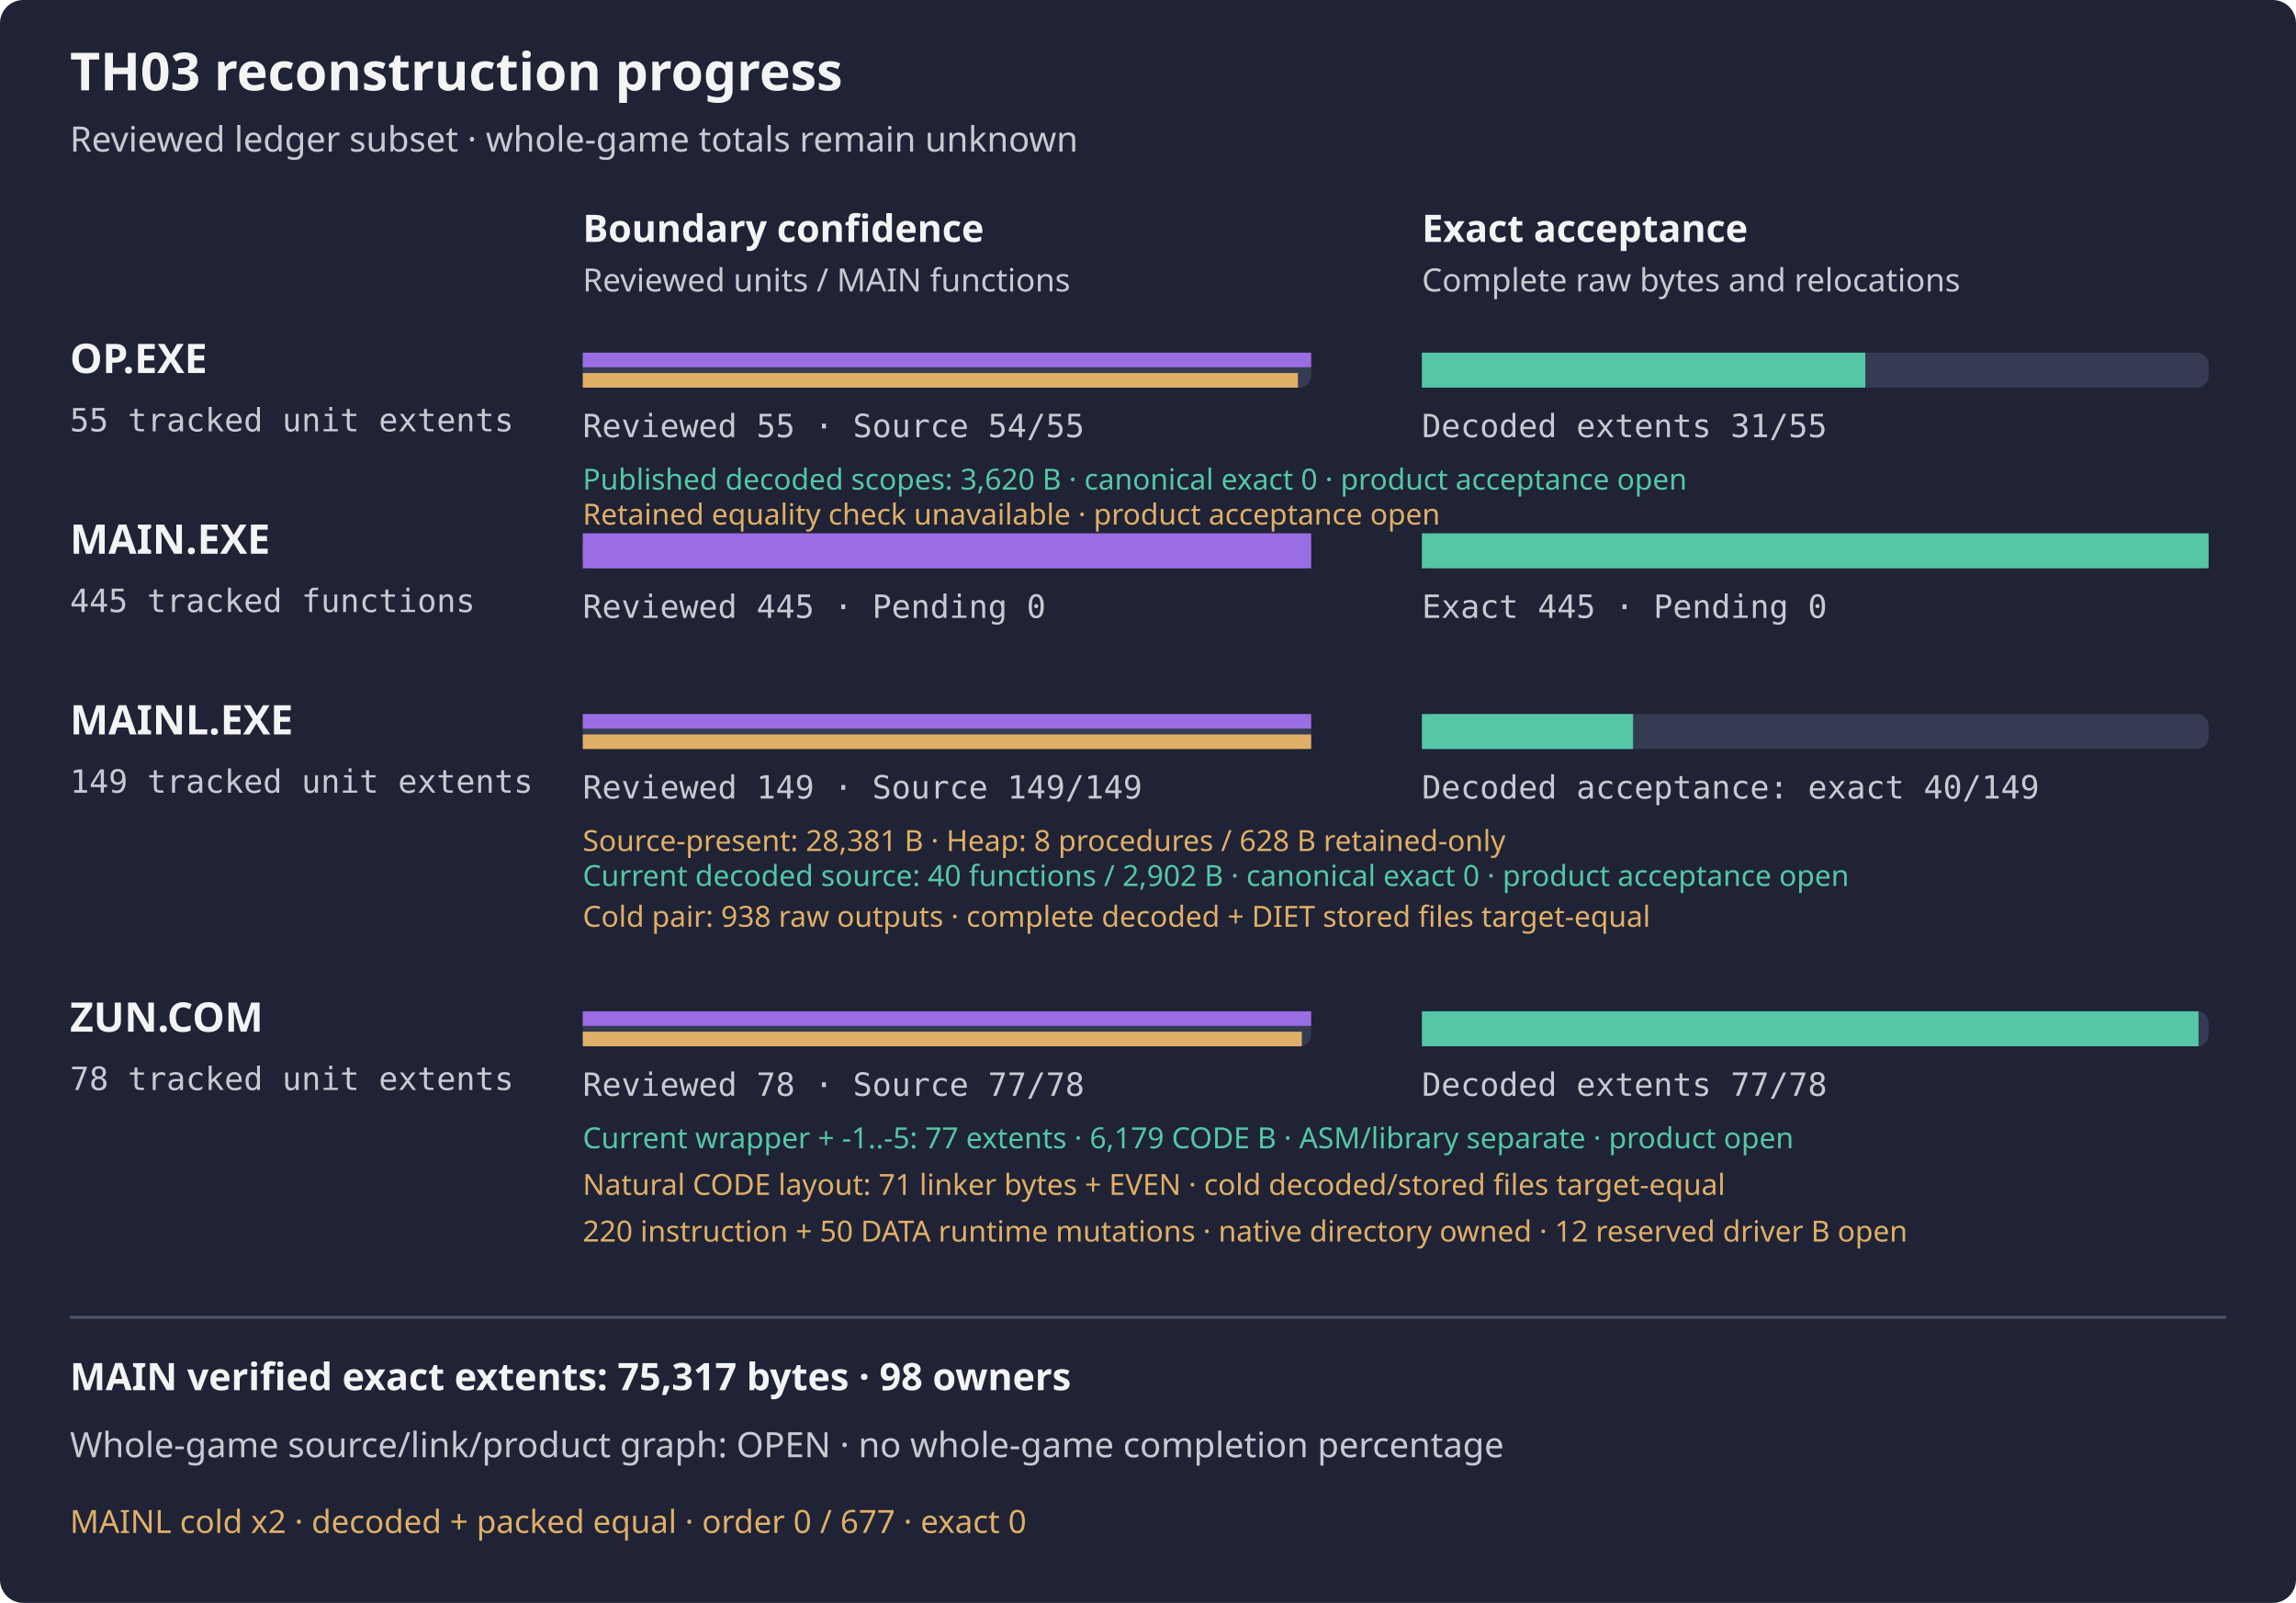
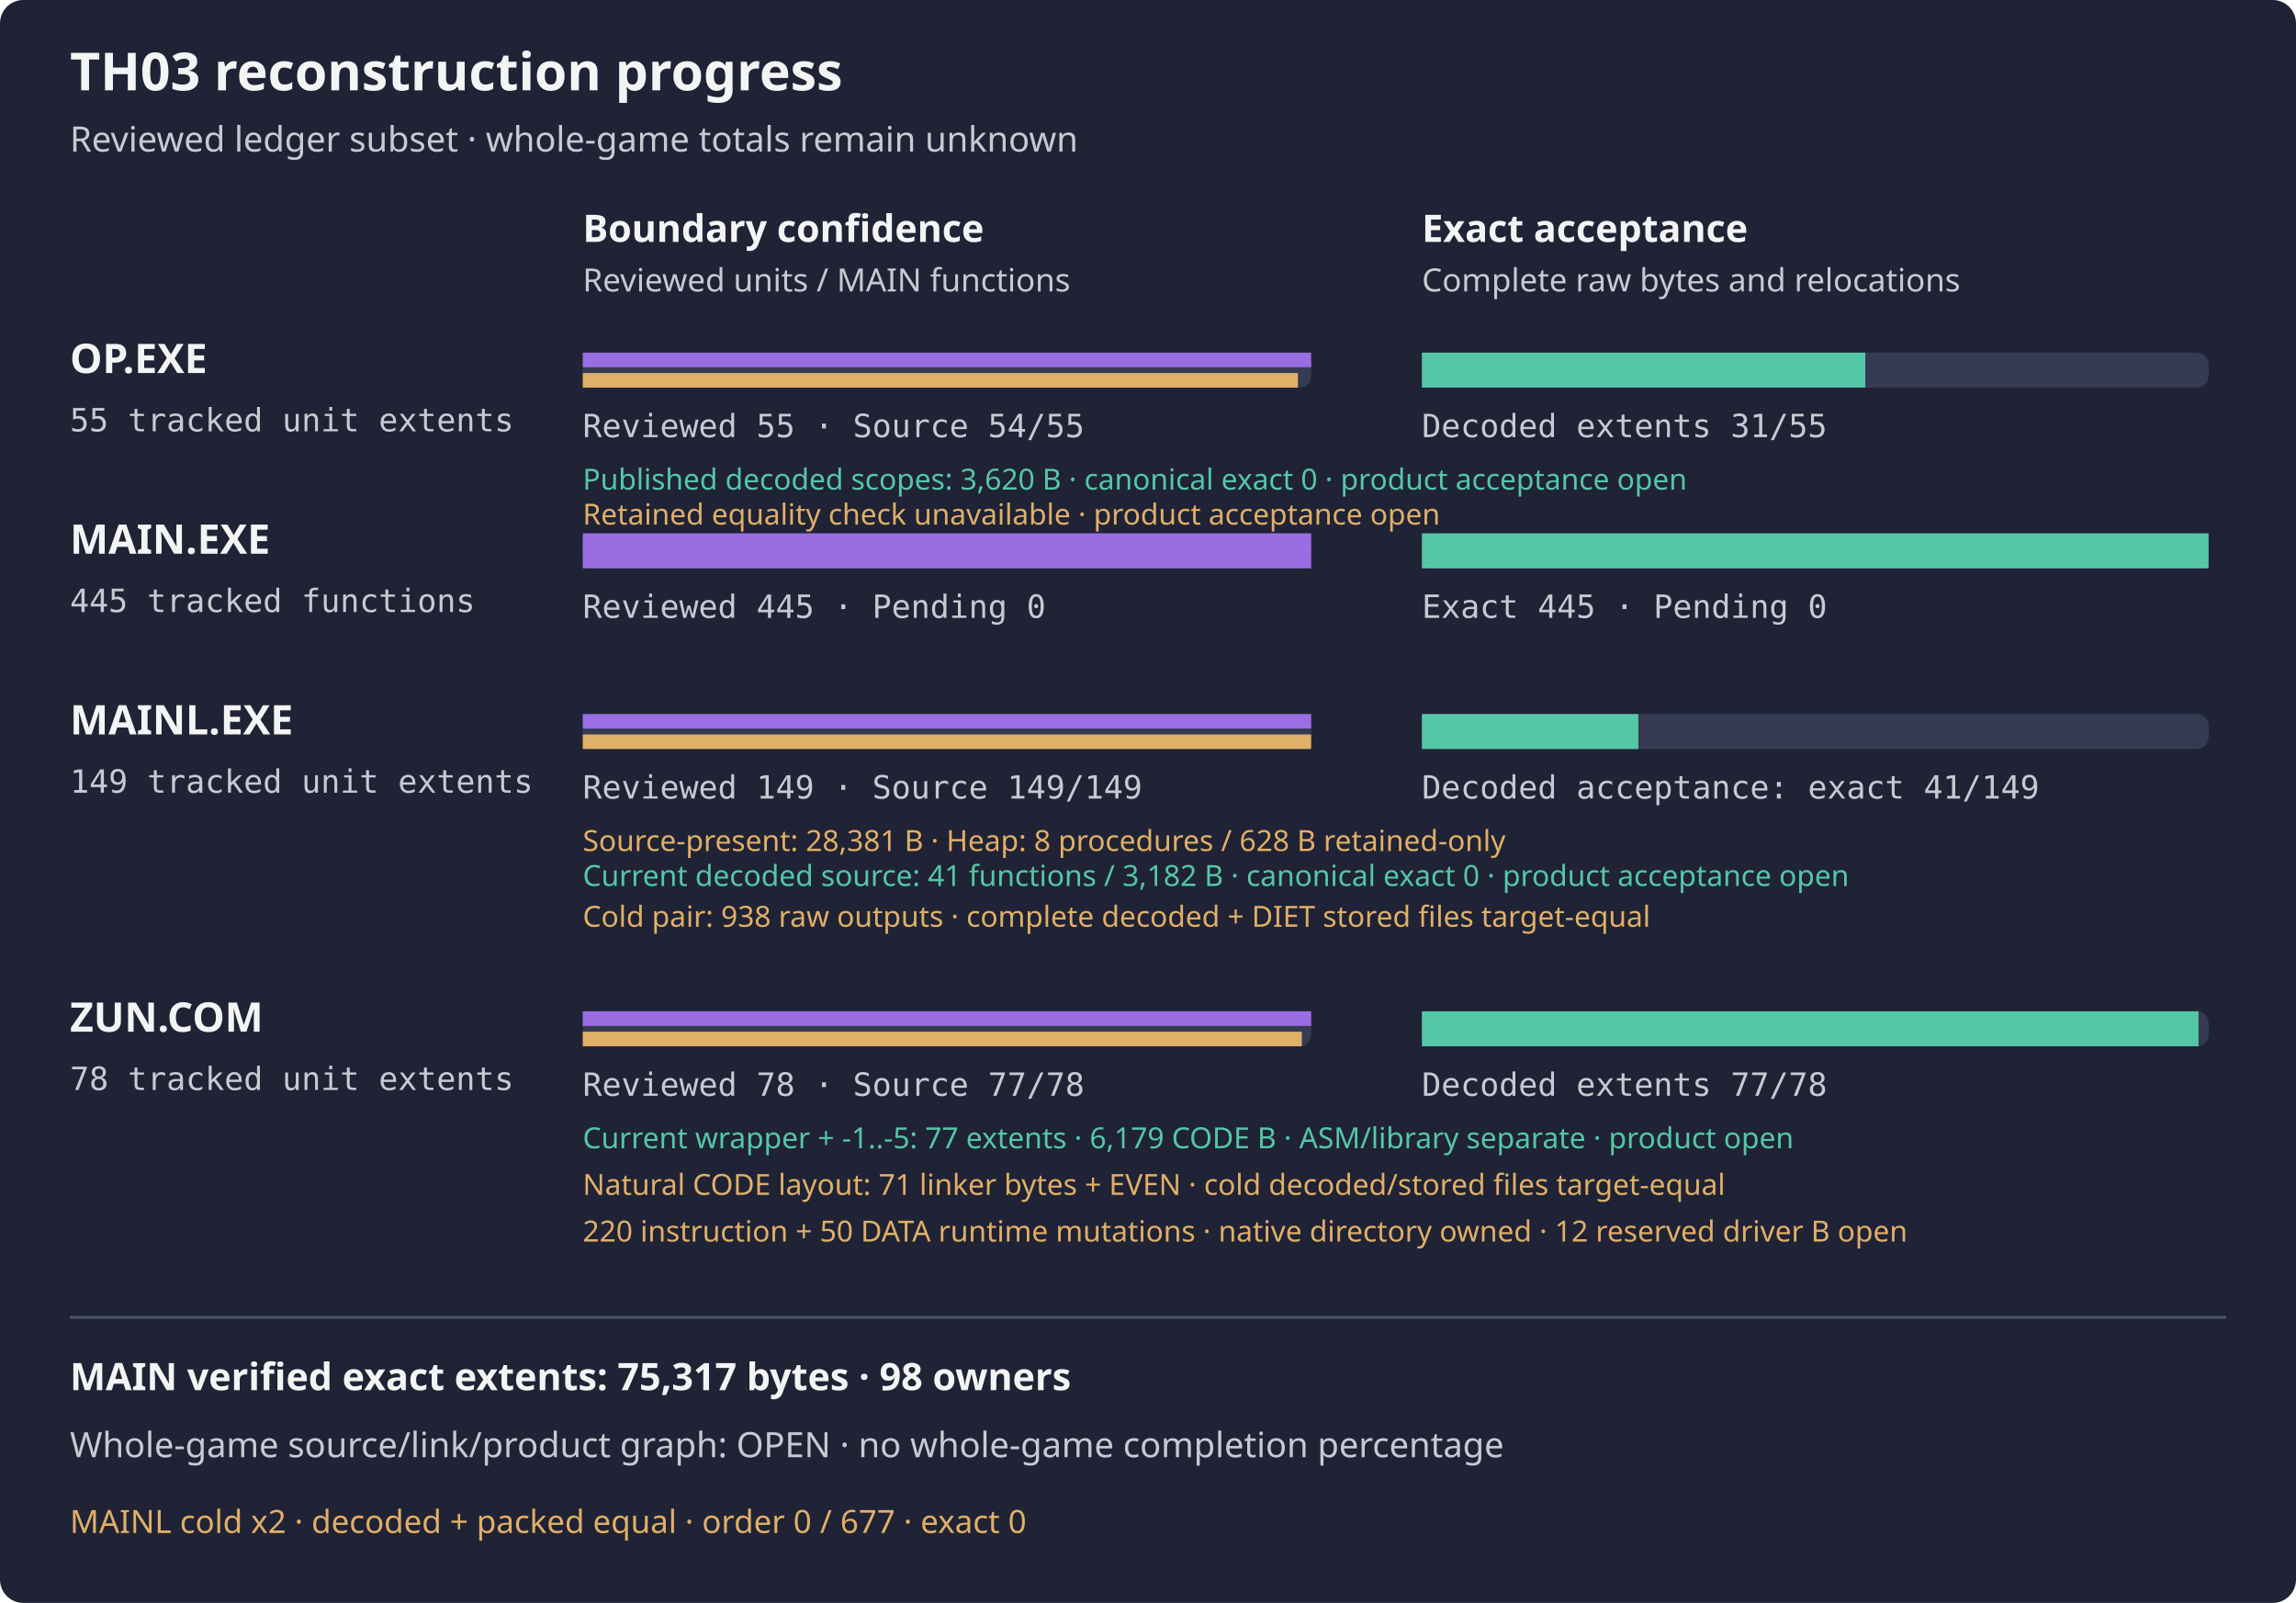
<svg xmlns="http://www.w3.org/2000/svg" width="788" height="550" viewBox="0 0 788 550" role="img" aria-label="TH03 reviewed subset reconstruction progress">
  <rect width="788" height="550" rx="8" fill="#1f2335" />
  <text x="24" y="31" fill="#f4f4f5" font-family="sans-serif" font-size="18" font-weight="600">TH03 reconstruction progress</text>
  <text x="24" y="52" fill="#c8cad2" font-family="sans-serif" font-size="12">Reviewed ledger subset · whole-game totals remain unknown</text>
  <text x="200" y="83" fill="#f4f4f5" font-family="sans-serif" font-size="13" font-weight="600">Boundary confidence</text>
  <text x="488" y="83" fill="#f4f4f5" font-family="sans-serif" font-size="13" font-weight="600">Exact acceptance</text>
  <text x="200" y="100" fill="#c8cad2" font-family="sans-serif" font-size="11">Reviewed units / MAIN functions</text>
  <text x="488" y="100" fill="#c8cad2" font-family="sans-serif" font-size="11">Complete raw bytes and relocations</text>
  <g aria-label="OP.EXE bars count tracked unit extents, not functions; source-present is not exact">
    <text x="24" y="128" fill="#f4f4f5" font-family="sans-serif" font-size="14" font-weight="600">OP.EXE</text>
    <text x="24" y="148" fill="#c8cad2" font-family="monospace" font-size="11">55 tracked unit extents</text>
    <rect x="200" y="121" width="250" height="12" rx="4" fill="#353b52" />
    <rect x="488" y="121" width="270" height="12" rx="4" fill="#353b52" />
    <rect x="200" y="121" width="250.00" height="5" fill="#9b6de3" />
    <rect x="200" y="128" width="245.45" height="5" fill="#e0af68" />
    <rect x="488" y="121" width="152.18" height="12" fill="#55c7a6" />
    <text x="200" y="150" fill="#c8cad2" font-family="monospace" font-size="11">Reviewed 55 · Source 54/55</text>
    <text x="488" y="150" fill="#c8cad2" font-family="monospace" font-size="11">Decoded extents 31/55</text>
  </g>
  <text x="200" y="168" fill="#55c7a6" font-family="sans-serif" font-size="10">Published decoded scopes: 3,620 B · canonical exact 0 · product acceptance open</text>
  <text x="200" y="180" fill="#e0af68" font-family="sans-serif" font-size="10">Retained equality check unavailable · product acceptance open</text>
  <text x="24" y="190" fill="#f4f4f5" font-family="sans-serif" font-size="14" font-weight="600">MAIN.EXE</text>
  <text x="24" y="210" fill="#c8cad2" font-family="monospace" font-size="11">445 tracked functions</text>
  <rect x="200" y="183" width="250" height="12" rx="4" fill="#353b52" />
  <rect x="488" y="183" width="270" height="12" rx="4" fill="#353b52" />
  <rect x="200" y="183" width="250.00" height="12" fill="#9b6de3" />
  <rect x="488" y="183" width="270.00" height="12" fill="#55c7a6" />
  <text x="200" y="212" fill="#c8cad2" font-family="monospace" font-size="11">Reviewed 445 · Pending 0</text>
  <text x="488" y="212" fill="#c8cad2" font-family="monospace" font-size="11">Exact 445 · Pending 0</text>
  <g aria-label="MAINL bars count tracked unit extents, not functions; source-present is not exact">
    <text x="24" y="252" fill="#f4f4f5" font-family="sans-serif" font-size="14" font-weight="600">MAINL.EXE</text>
    <text x="24" y="272" fill="#c8cad2" font-family="monospace" font-size="11">149 tracked unit extents</text>
    <rect x="200" y="245" width="250" height="12" rx="4" fill="#353b52" />
    <rect x="488" y="245" width="270" height="12" rx="4" fill="#353b52" />
    <rect x="200" y="245" width="250.00" height="5" fill="#9b6de3" />
    <rect x="200" y="252" width="250.00" height="5" fill="#e0af68" />
-     <rect x="488" y="245" width="72.48" height="12" fill="#55c7a6" />
+     <rect x="488" y="245" width="74.30" height="12" fill="#55c7a6" />
    <text x="200" y="274" fill="#c8cad2" font-family="monospace" font-size="11">Reviewed 149 · Source 149/149</text>
-     <text x="488" y="274" fill="#c8cad2" font-family="monospace" font-size="11">Decoded acceptance: exact 40/149</text>
+     <text x="488" y="274" fill="#c8cad2" font-family="monospace" font-size="11">Decoded acceptance: exact 41/149</text>
    <text x="200" y="292" fill="#e0af68" font-family="sans-serif" font-size="10">Source-present: 28,381 B · Heap: 8 procedures / 628 B retained-only</text>
  </g>
-   <text x="200" y="304" fill="#55c7a6" font-family="sans-serif" font-size="10">Current decoded source: 40 functions / 2,902 B · canonical exact 0 · product acceptance open</text>
+   <text x="200" y="304" fill="#55c7a6" font-family="sans-serif" font-size="10">Current decoded source: 41 functions / 3,182 B · canonical exact 0 · product acceptance open</text>
  <text x="200" y="318" fill="#e0af68" font-family="sans-serif" font-size="10">Cold pair: 938 raw outputs · complete decoded + DIET stored files target-equal</text>
  <g aria-label="ZUN.COM bars count tracked unit extents, not functions; source-present is not exact">
    <text x="24" y="354" fill="#f4f4f5" font-family="sans-serif" font-size="14" font-weight="600">ZUN.COM</text>
    <text x="24" y="374" fill="#c8cad2" font-family="monospace" font-size="11">78 tracked unit extents</text>
    <rect x="200" y="347" width="250" height="12" rx="4" fill="#353b52" />
    <rect x="488" y="347" width="270" height="12" rx="4" fill="#353b52" />
    <rect x="200" y="347" width="250.00" height="5" fill="#9b6de3" />
    <rect x="200" y="354" width="246.79" height="5" fill="#e0af68" />
    <rect x="488" y="347" width="266.54" height="12" fill="#55c7a6" />
    <text x="200" y="376" fill="#c8cad2" font-family="monospace" font-size="11">Reviewed 78 · Source 77/78</text>
    <text x="488" y="376" fill="#c8cad2" font-family="monospace" font-size="11">Decoded extents 77/78</text>
  </g>
  <text x="200" y="394" fill="#55c7a6" font-family="sans-serif" font-size="10">Current wrapper + -1..-5: 77 extents · 6,179 CODE B · ASM/library separate · product open</text>
  <text x="200" y="410" fill="#e0af68" font-family="sans-serif" font-size="10">Natural CODE layout: 71 linker bytes + EVEN · cold decoded/stored files target-equal</text>
  <text x="200" y="426" fill="#e0af68" font-family="sans-serif" font-size="10">220 instruction + 50 DATA runtime mutations · native directory owned · 12 reserved driver B open</text>
  <path d="M24 452 H764" stroke="#4b526d" />
  <text x="24" y="477" fill="#f4f4f5" font-family="sans-serif" font-size="13" font-weight="600">MAIN verified exact extents: 75,317 bytes · 98 owners</text>
  <text x="24" y="500" fill="#c8cad2" font-family="sans-serif" font-size="12">Whole-game source/link/product graph: OPEN · no whole-game completion percentage</text>
  <text x="24" y="526" fill="#e0af68" font-family="sans-serif" font-size="11">MAINL cold x2 · decoded + packed equal · order 0 / 677 · exact 0</text>
</svg>
